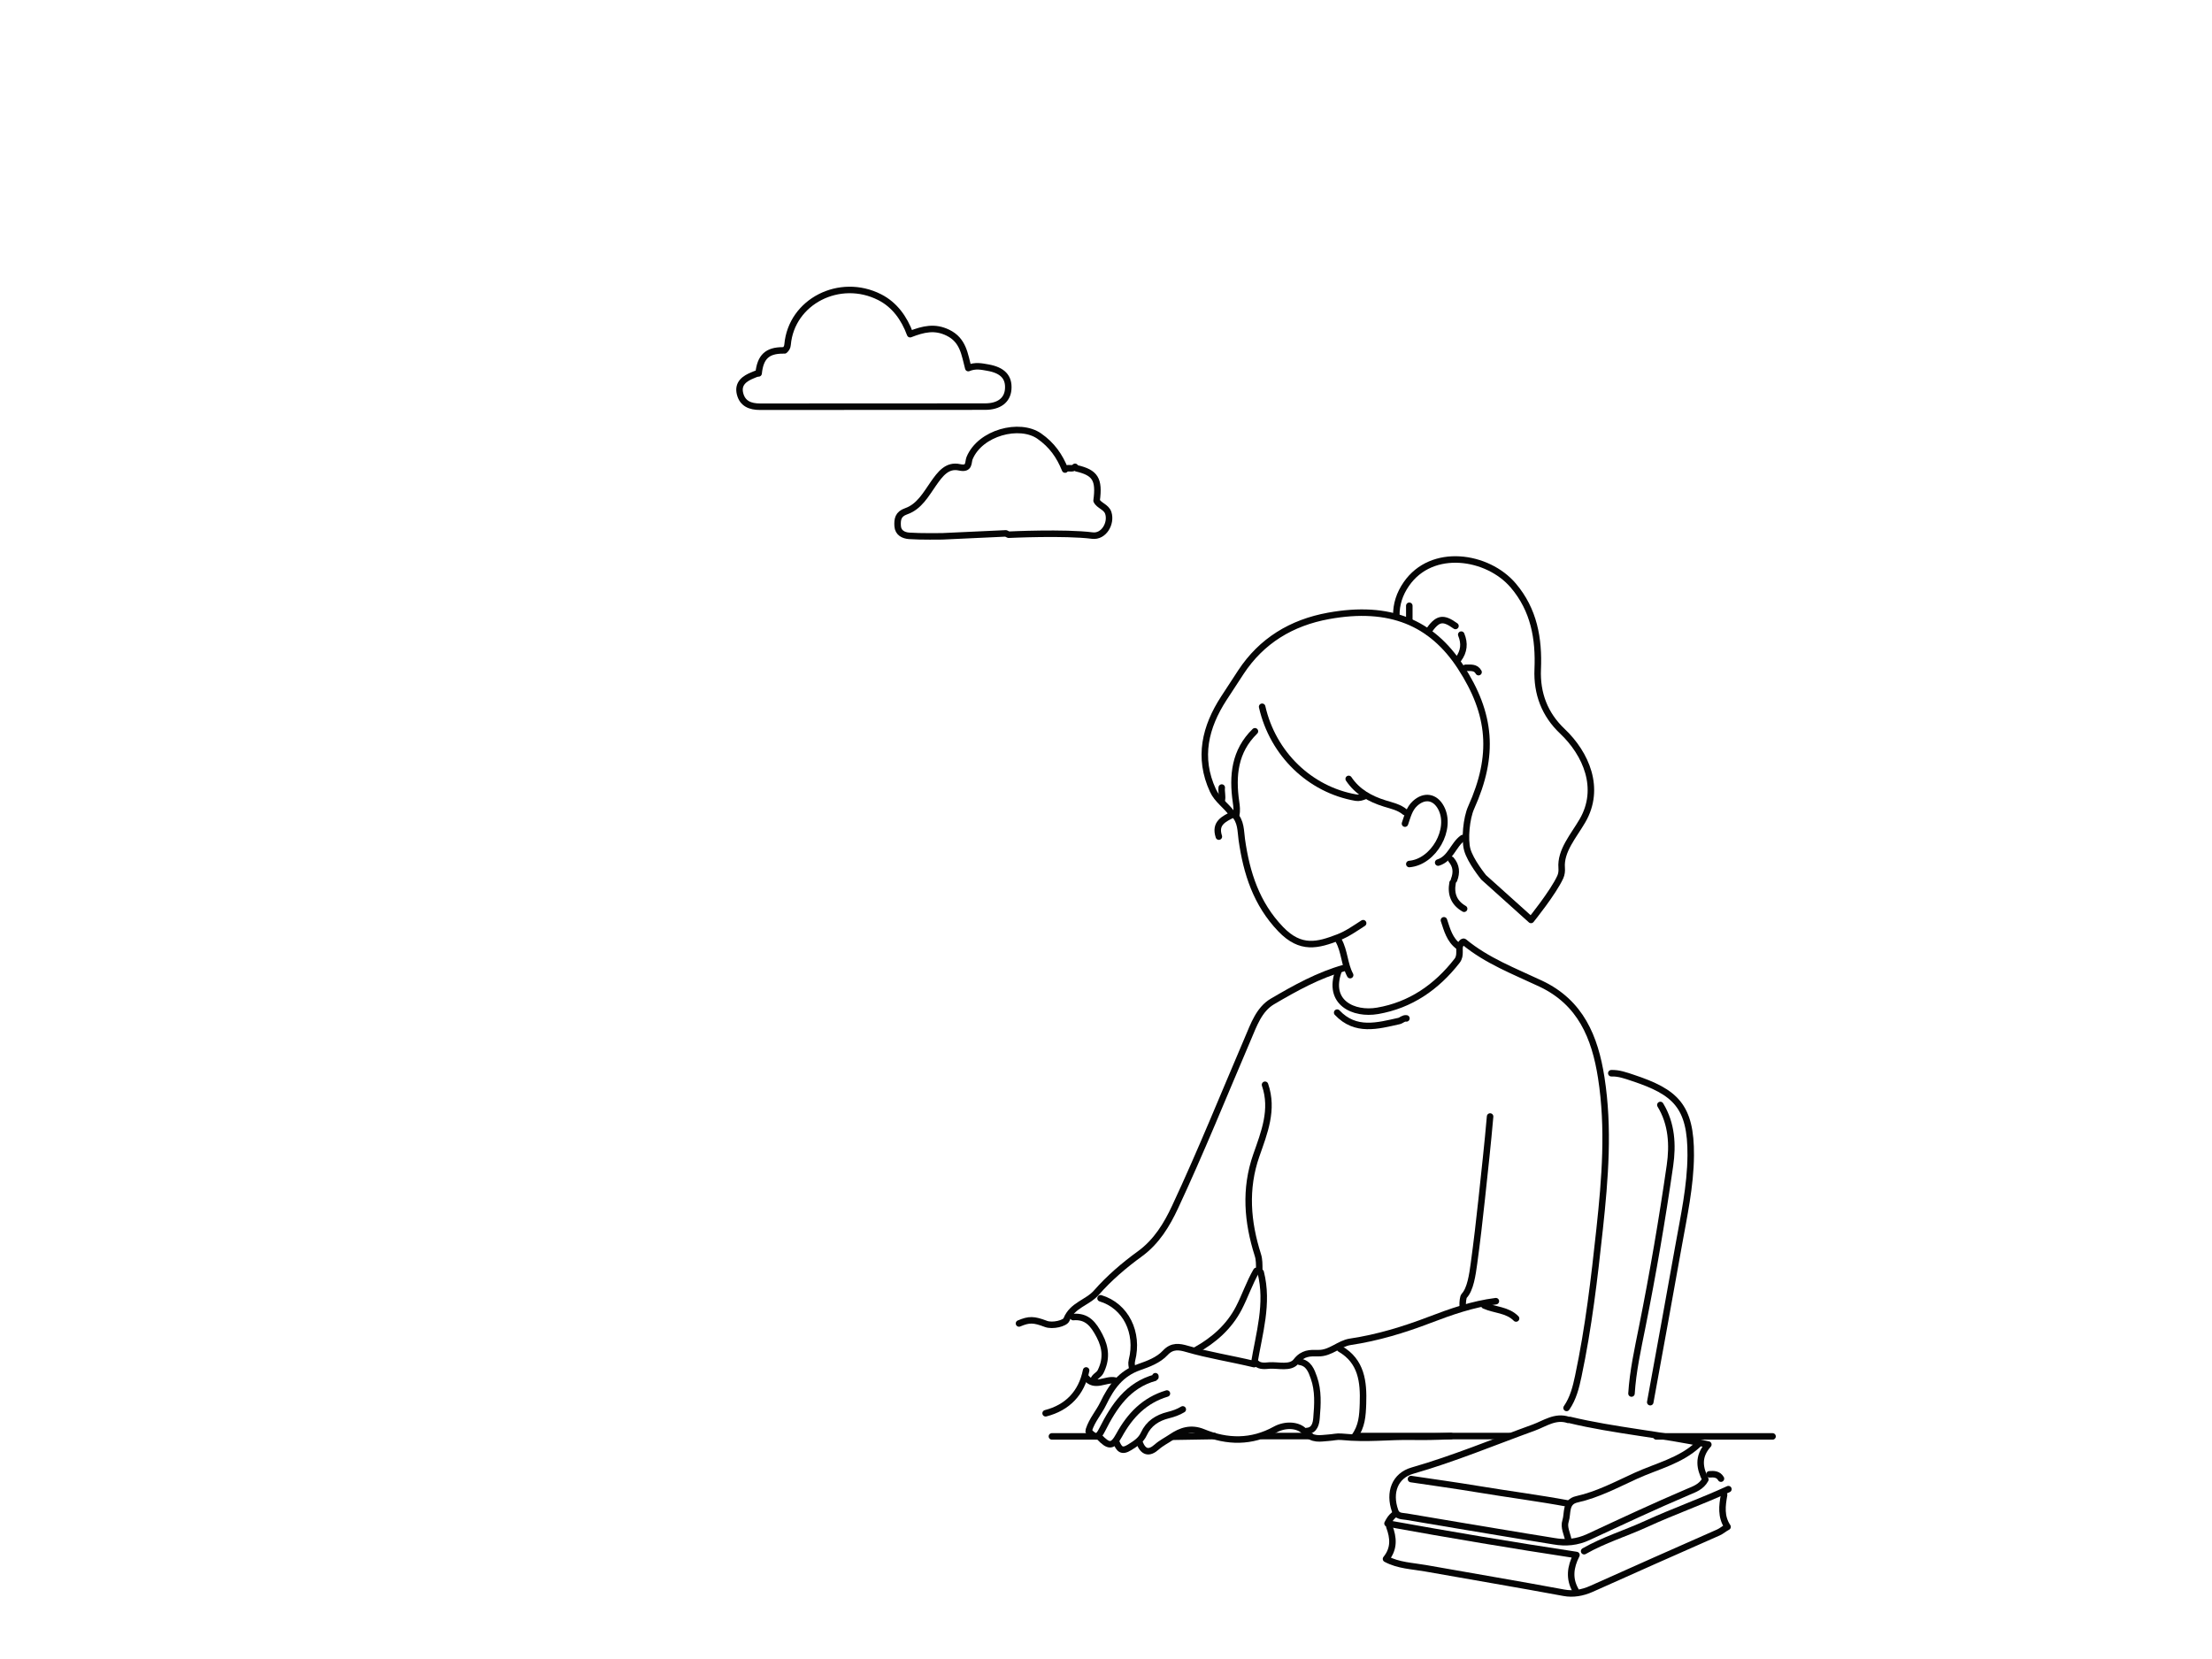
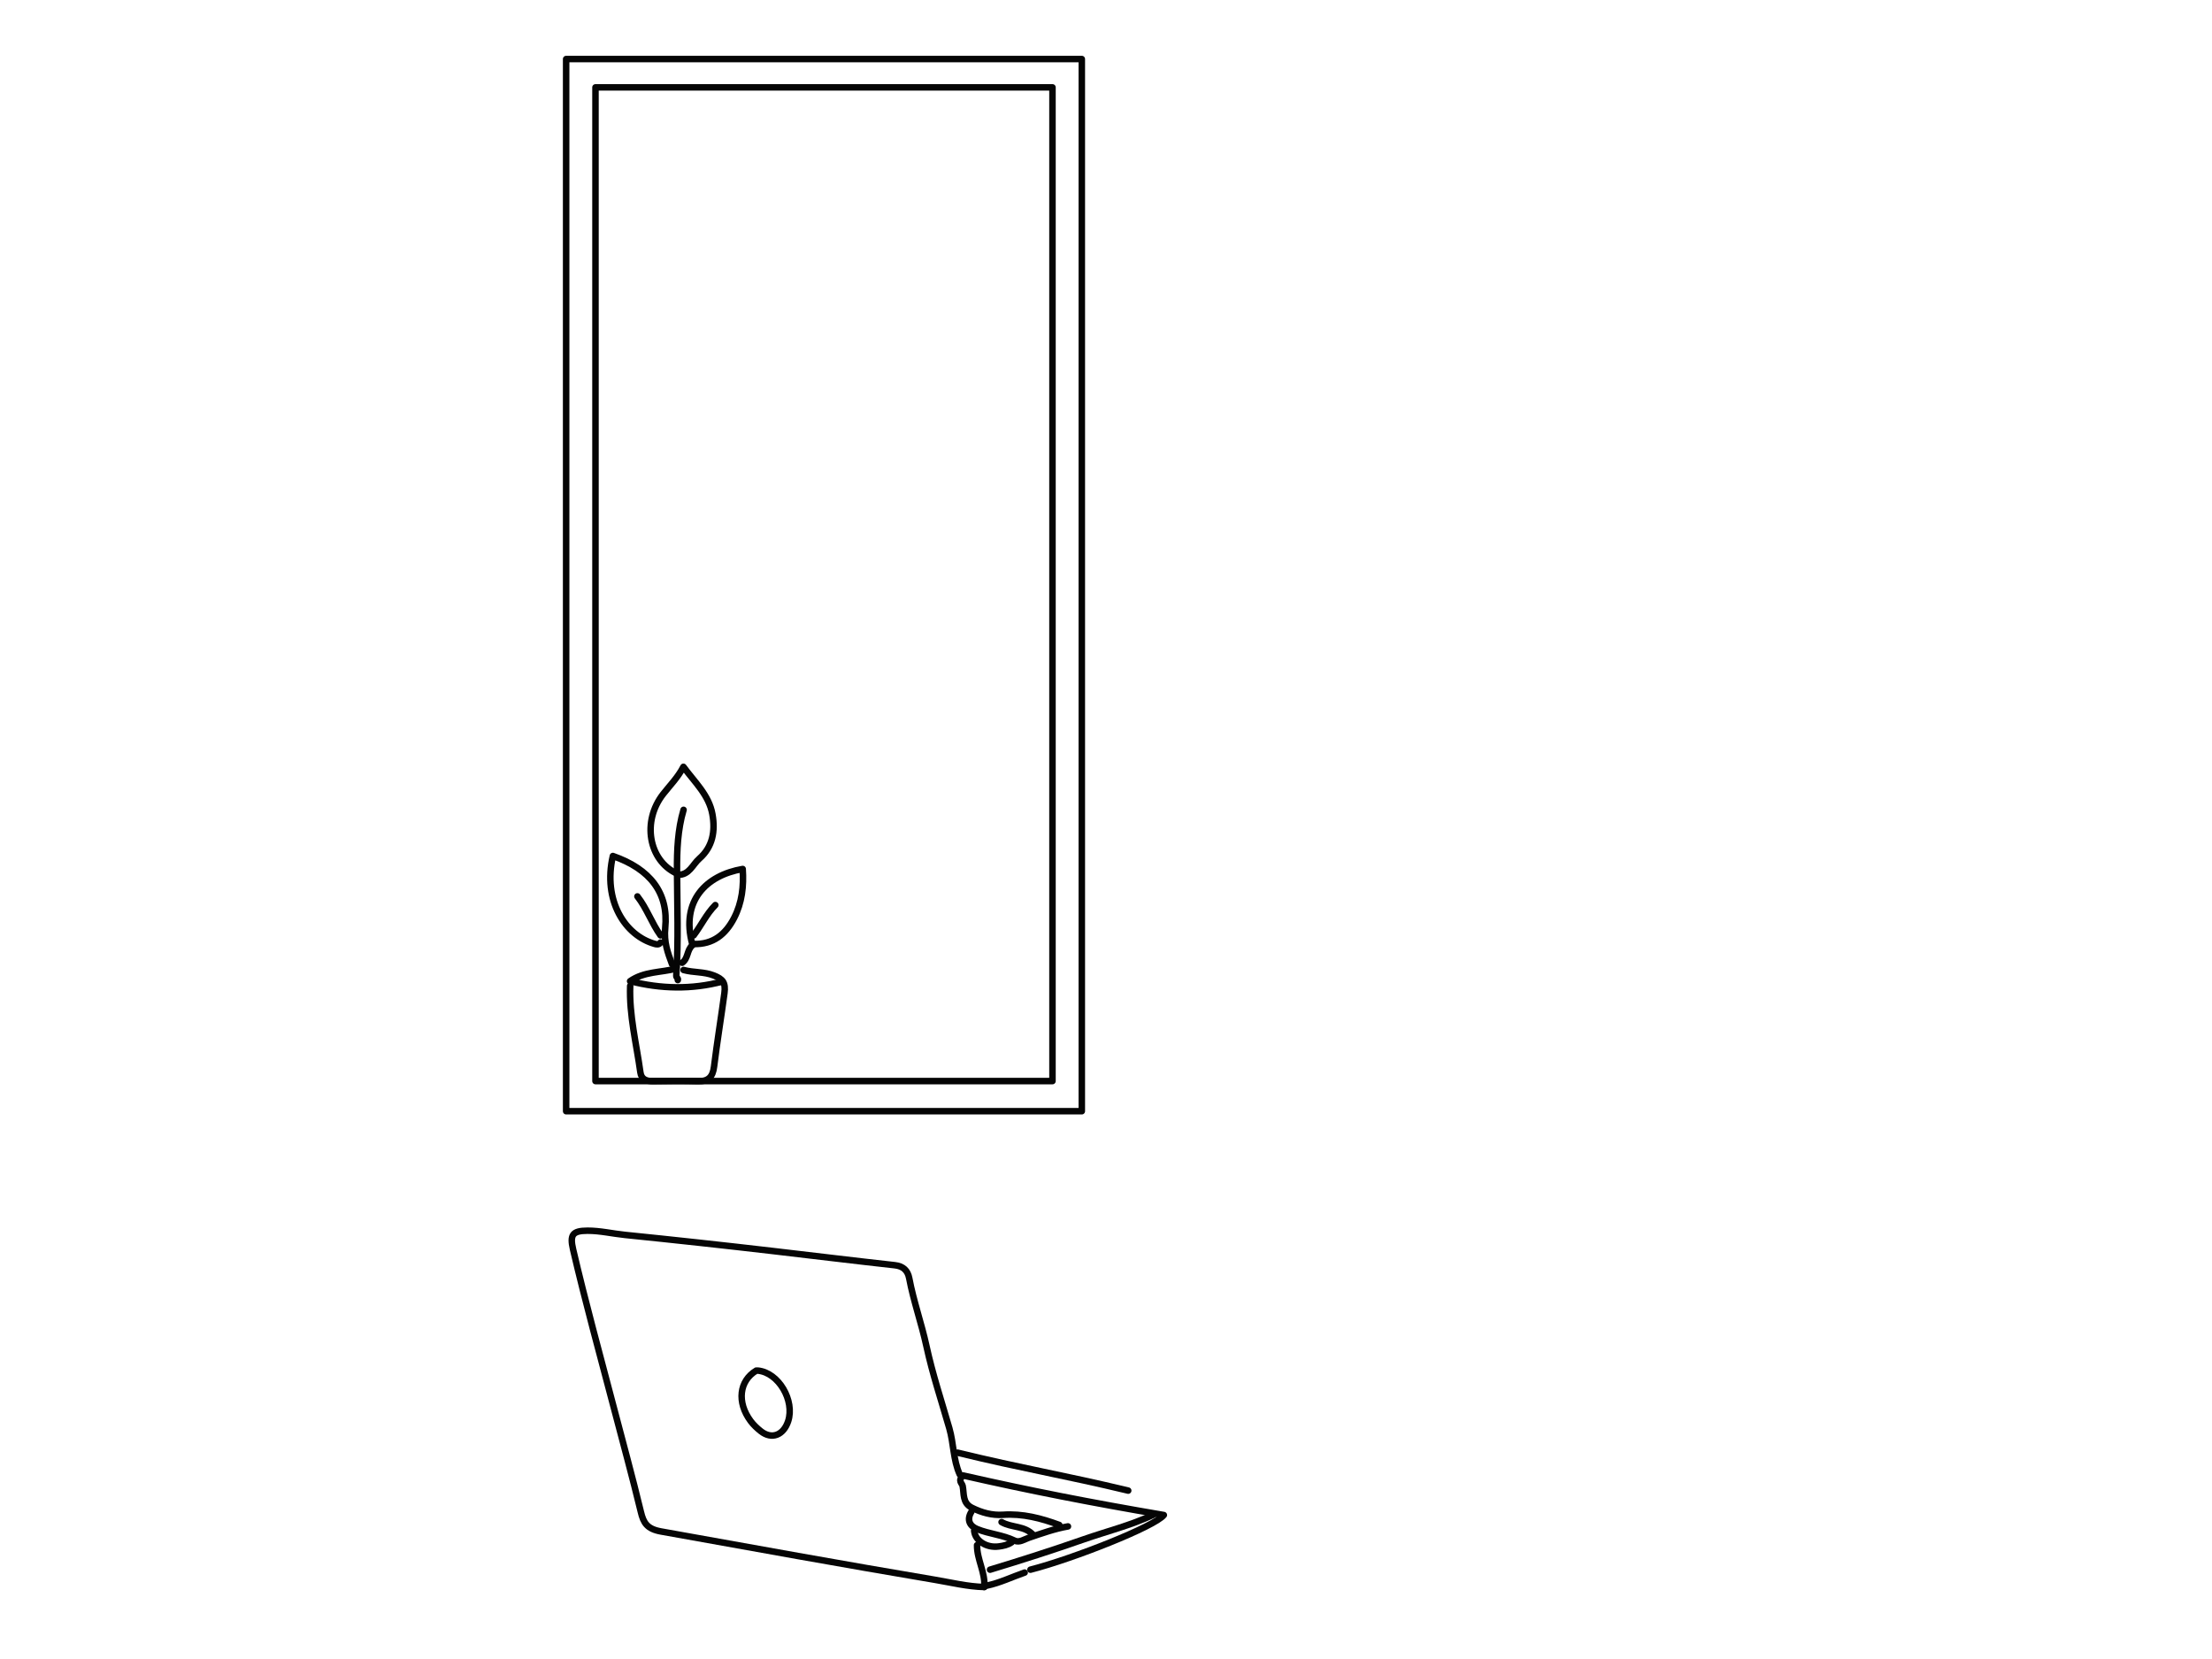
<svg xmlns="http://www.w3.org/2000/svg" id="Layer_1" version="1.1" viewBox="0 0 340 255">
  <defs>
    <style>
      .st0 {
        fill: none;
        stroke: #050505;
        stroke-linecap: round;
        stroke-linejoin: round;
      }
    </style>
  </defs>
-   <path class="st0" d="M205.754,149.217c-1.811,4.922,2.336,6.783,5.979,6.157,5.063-.869,9.073-3.633,12.23-7.692.669-.861.172-1.855.486-2.446.304-.455.472-.554.596-.452,3.504,2.902,7.727,4.502,11.767,6.405,6.152,2.897,8.337,8.242,9.308,14.437,1.218,7.777.589,15.538-.245,23.284-.816,7.58-1.7,15.153-3.282,22.627-.367,1.734-.783,3.402-1.8,4.873" />
-   <path class="st0" d="M120.374,53.858c-2.44-.01-3.506.993-3.769,3.535-.317.007-.622.168-.875.27-1.249.502-2.371,1.255-1.986,2.842.376,1.545,1.578,2.012,3.081,2.01,11.532-.015,23.064,0,34.595-.016,2.149-.003,3.413-.996,3.548-2.654.153-1.874-.87-2.942-3.103-3.337-.972-.172-1.924-.391-3.035.069-.561-2.081-.746-4.286-3.145-5.446-2.002-.969-3.728-.565-5.793.235-.907-2.46-2.384-4.52-4.676-5.685-6.138-3.119-13.57.642-14.16,7.291-.036.409-.196.649-.462.885" />
-   <path class="st0" d="M241.052,218.249c-1.99-.667-3.642.578-5.297,1.178-6.199,2.248-12.288,4.791-18.645,6.613-2.69.771-3.677,3.335-2.675,6.182.318.903,1.055.779,1.777.904,6.131,1.062,12.274,2.054,18.41,3.084,1.402.235,2.811.44,4.21.684,1.861.324,3.576.168,5.339-.651,5.07-2.358,10.134-4.73,15.281-6.921.976-.415,2.049-.764,2.675-1.912-.815-1.656-1.274-3.452.455-5.372-7.179-1.565-14.349-2.118-21.307-3.787" />
-   <path class="st0" d="M253.655,215.525c1.459-7.987,2.914-15.977,4.341-23.968.821-4.601,1.845-9.219,1.88-13.954.056-7.628-2.384-9.764-8.898-11.927-1.038-.345-2.149-.757-3.31-.714" />
-   <path class="st0" d="M206.641,148.773c-3.968,1.108-7.55,3.097-11.056,5.156-2.061,1.211-2.873,3.604-3.78,5.721-3.702,8.646-7.215,17.379-11.196,25.897-1.245,2.666-2.821,5.306-5.419,7.191-2.401,1.742-4.698,3.705-6.67,5.953-1.36,1.55-3.706,1.9-4.591,4.141-.223.563-2.127,1.055-3.171.659-1.859-.704-2.564-.729-4.13-.064" />
-   <path class="st0" d="M255.207,169.841c1.772,2.896,1.928,6.18,1.478,9.303-1.198,8.322-2.622,16.612-4.274,24.866-.671,3.352-1.423,6.738-1.639,10.184" />
-   <path class="st0" d="M189.343,125.044c-.875-1.253-2.228-2.074-2.905-3.538-2.348-5.077-1.164-9.789,1.657-14.149.864-1.335,1.745-2.676,2.623-4.016,3.182-4.855,7.8-7.642,13.483-8.675,9.436-1.715,15.861,1.034,20.291,7.831,4.737,7.269,5.248,13.609,1.635,21.636-.734,1.631-1.031,4.868-.603,6.447.487,1.795,2.529,4.282,2.529,4.282l7.277,6.539s3.433-4.242,4.496-6.592c.199-.439.254-.919.215-1.4-.216-2.635,1.848-4.93,3.204-7.271,2.867-4.951.559-10.277-3.105-13.748-2.706-2.563-3.939-5.786-3.782-9.523.198-4.715-.571-9.123-3.761-12.871-3.92-4.606-12.498-5.929-16.435-.224-1.034,1.498-1.562,3.09-1.538,4.889" />
-   <path class="st0" d="M165.463,71.976c2.885.67,3.536,1.693,3.091,4.979.363.78,1.49.943,1.798,1.892.517,1.592-.696,3.698-2.44,3.476-4.305-.547-12.875-.134-12.875-.134l-.431-.204-9.761.451s-3.412.055-5.104-.072c-.834-.062-1.706-.443-1.767-1.519-.056-1.008.054-1.825,1.306-2.259,2.009-.697,3.048-2.603,4.17-4.212,1.056-1.514,2.127-2.962,4.032-2.542,1.614.356,1.286-.785,1.55-1.418,1.642-3.941,7.697-5.484,10.71-3.383,1.958,1.365,3.129,3.064,3.965,5.143.403-.462,1.115.072,1.534-.421" />
-   <path class="st0" d="M214.219,232.886c-.379.303-.648.694-.948,1.285,9.633,1.739,19.256,3.365,29.041,4.845-.947,1.853-1.155,3.628-.15,5.402" />
-   <path class="st0" d="M229.039,171.615c-.365,4.222-.838,8.432-1.286,12.645-.355,3.329-.742,6.656-1.195,9.969-.233,1.702-.547,3.939-1.505,4.952-.167.177-.25,1-.227,1.485" />
-   <path class="st0" d="M213.554,234.66c.63,1.697.794,3.352-.514,4.957,1.914,1.03,4.051,1.074,6.066,1.433,7.095,1.266,14.203,2.453,21.289,3.772,1.387.258,2.826.02,4.218-.601,6.496-2.902,12.992-5.808,19.508-8.666.507-.222.888-.593,1.417-.867-1.051-1.581-.834-3.24-.534-4.907" />
-   <path class="st0" d="M194.444,166.736c1.322,3.838-.116,7.351-1.343,10.862-1.799,5.146-1.374,10.23.241,15.304.234.734.208,1.474.215,2.22" />
-   <path class="st0" d="M241.052,231.112c-4.566-.847-9.173-1.435-13.753-2.197-3.464-.576-6.945-1.056-10.419-1.573" />
-   <path class="st0" d="M193.778,195.566c1.221,4.816-.248,9.375-1.02,14.111-3.638-.872-7.013-1.384-10.295-2.341-1.17-.341-2.291-.551-3.363.611-1.029,1.115-2.599,1.697-3.978,2.176-2.869.998-4.325,3.08-5.547,5.609-.659,1.363-1.711,2.53-2.187,4.007" />
-   <path class="st0" d="M187.347,128.593c-.671-2.049.731-2.716,2.294-3.467,1.148,1.122,1.045,2.601,1.23,3.914.728,5.153,2.238,9.881,5.979,13.778,3.079,3.208,5.701,2.482,8.887,1.254,1.334-.514,2.561-1.382,3.787-2.173" />
-   <path class="st0" d="M223.026,220.732c-2.298.106-4.204.137-5.83.106-3.864-.074-6.88.405-11.021,0-.679-.066-1.255.111-1.978.152-1.213.068-2.446.457-3.662-.927-.94-1.07-2.94-1.209-4.54-.326-3.621,2.001-7.366,1.934-11.073.407-1.877-.773-3.423-.23-4.864.746-.743.504-1.568.909-2.245,1.511-1.23,1.095-2.09.804-2.664-.669" />
-   <path class="st0" d="M265.668,228.894c-4.157,1.909-8.475,3.438-12.632,5.34-3.161,1.447-6.512,2.459-9.544,4.195" />
-   <path class="st0" d="M229.926,200.001c-3.548.44-6.887,1.616-10.201,2.882-3.956,1.512-7.981,2.734-12.191,3.365-1.7.255-3.025,1.776-4.885,1.74-1.289-.025-2.393-.064-3.416,1.258-.881,1.138-2.73.548-4.13.643-.543.037-1.413.194-1.99-.352" />
-   <path class="st0" d="M261.011,222.019c-2.716,2.53-6.324,3.341-9.564,4.817-2.949,1.344-5.847,2.899-9.063,3.614-1.856.413-1.359,2.138-1.747,3.331-.315.967.226,1.919.416,2.874" />
-   <path class="st0" d="M194,108.634c1.637,7.224,7.332,12.744,14.415,13.971.47.081.902-.057,1.331-.222" />
-   <path class="st0" d="M193.113,195.344c-1.071,1.837-1.736,3.873-2.708,5.741-1.47,2.825-3.811,4.909-6.606,6.456" />
-   <path class="st0" d="M192.891,112.404c-3.128,3.047-3.488,6.819-2.907,10.87.092.641.182,1.327.024,1.992" />
-   <path class="st0" d="M215.955,126.597c.387-1.1.635-2.269,1.552-3.105,1.443-1.315,3.08-1.043,3.992.666,1.738,3.255-1.126,8.332-4.879,8.649" />
-   <path class="st0" d="M169.163,199.557c3.889,1.166,5.901,5.293,4.825,9.522-.138.543-.002.901.054,1.344" />
-   <path class="st0" d="M199.766,209.315c1.409.204,1.815,1.396,2.188,2.45.71,2.001.58,4.131.404,6.193-.061.723-.225,1.913-1.484,2.002" />
-   <path class="st0" d="M164.949,202.44c2.158-.184,3.124,1.11,4.045,2.855,1.016,1.924,1.105,3.694.157,5.566-.259.511-.96.699-1.097,1.337" />
-   <path class="st0" d="M177.59,211.533c0,.074.016.208-.002.213-4.217,1.145-6.371,4.433-8.174,8.007-.69,1.367-1.024,1.297-2.074.257" />
-   <path class="st0" d="M205.532,155.648c2.822,2.997,6.209,2.027,9.526,1.285.338-.076.663-.465,1.119-.398" />
-   <path class="st0" d="M179.364,214.194c-3.421,1.027-5.669,3.342-7.348,6.415-.997,1.824-1.598,1.785-3.075.238" />
-   <path class="st0" d="M205.976,207.319c3.321,1.909,3.636,5.112,3.524,8.426-.063,1.872-.161,3.507-1.324,5.093" />
-   <path class="st0" d="M166.945,210.646c-.702,3.494-2.877,5.724-6.227,6.584" />
-   <path class="st0" d="M181.803,216.633c-.688.424-1.45.684-2.22.876-1.689.42-3.02,1.273-3.765,2.895-.455.99-1.271,1.485-2.181,2.057-1.241.781-1.613.222-2.035-.728" />
-   <path class="st0" d="M207.306,119.722c1.341,2.003,3.302,3.081,5.541,3.78,1.075.335,2.209.559,3.108,1.321" />
-   <path class="st0" d="M233.031,202.662c-1.34-1.365-3.275-1.275-4.879-1.996" />
-   <path class="st0" d="M223.717,96.215c-1.945-1.398-2.755-1.228-4.214.887" />
-   <path class="st0" d="M224.826,128.814c-1.46,1.053-1.852,3.174-3.77,3.77" />
-   <path class="st0" d="M221.943,141.455c.487,1.471.877,2.995,2.218,3.992" />
-   <path class="st0" d="M223.273,135.689c-.318,1.735.209,3.094,1.774,3.992" />
-   <path class="st0" d="M205.754,144.56c.925,1.663.876,3.65,1.774,5.322" />
-   <path class="st0" d="M224.604,97.546c.556,1.339.434,2.599-.444,3.77" />
-   <path class="st0" d="M171.38,212.198c-1.463-.304-3.106,1.199-4.435-.444" />
-   <path class="st0" d="M223.051,132.141c.808.941.883,1.986.444,3.105" />
-   <path class="st0" d="M216.62,93.11v2.218" />
-   <path class="st0" d="M225.269,102.646c.731.025,1.533-.164,1.996.665" />
-   <path class="st0" d="M187.791,121.053c-.079.665.158,1.331,0,1.996" />
-   <path class="st0" d="M264.522,227.278c-.41-.706-1.08-.718-1.774-.665" />
-   <line class="st0" x1="254.58" y1="220.785" x2="272.454" y2="220.785" />
-   <line class="st0" x1="208.388" y1="220.732" x2="232.003" y2="220.732" />
-   <line class="st0" x1="193.952" y1="220.732" x2="201.428" y2="220.732" />
-   <line class="st0" x1="180.355" y1="220.838" x2="186.642" y2="220.732" />
-   <line class="st0" x1="161.686" y1="220.785" x2="168.675" y2="220.785" />
+   <path class="st0" d="M173.415,229.117c-9.973-2.392-16.263-3.401-26.228-5.83" />
+   <path class="st0" d="M147.519,226.636c-1.016-2.256-.929-4.768-1.596-7.084-1.211-4.207-2.592-8.36-3.523-12.649-.76-3.503-1.98-6.895-2.646-10.426-.23-1.217-.96-1.865-2.214-2.004-6.288-.696-12.568-1.465-18.853-2.195-7.533-.875-15.072-1.698-22.617-2.463-1.924-.195-3.824-.654-5.767-.648-2.295.008-2.743.615-2.217,2.873,1.889,8.104,4.109,16.123,6.22,24.17,1.415,5.394,2.892,10.771,4.201,16.192.399,1.653.929,2.605,3.086,2.993,14.043,2.527,28.084,5.063,42.154,7.439,2.507.423,4.983,1.04,7.542,1.099" />
+   <path class="st0" d="M158.385,241.272c6.619-1.705,19.143-6.659,20.506-8.399-11.146-1.897-20.86-3.803-30.863-6.084-.863.841-.146,1.178-.06,1.619.236,1.211-.059,2.605,1.426,3.347,1.521.76,3.1,1.188,4.776,1.075,3.026-.205,5.86.529,8.65,1.567" />
+   <path class="st0" d="M177.235,232.845c-3.42,1.618-7.096,2.516-10.649,3.758-4.767,1.667-9.577,3.206-14.411,4.669" />
+   <path class="st0" d="M150.18,237.502c-.025,2.212,1.293,4.192,1.109,6.431" />
+   <path class="st0" d="M157.498,241.716c-1.923.662-3.762,1.566-5.766,1.996" />
+   <path class="st0" d="M149.293,232.401c-.739,1.232-.223,2.168.9,2.629,1.857.762,3.923.884,5.766,1.78.728.354,1.501-.218,2.193-.452,1.977-.669,3.936-1.377,6-1.739" />
+   <path class="st0" d="M149.736,235.284c.136,1.519,1.861,2.669,3.767,2.419.684-.09,1.4-.223,1.999-.645" />
+   <path class="st0" d="M158.829,235.95c-1.298-1.468-3.348-1.098-4.879-1.996" />
+   <path class="st0" d="M116.25,210.669c-2.626,1.57-3.016,4.866-.875,7.753.431.581.979,1.099,1.548,1.551,1.71,1.359,3.518.621,4.225-1.536,1.032-3.146-1.456-7.474-4.677-7.768" />
+   <path class="st0" d="M105.07,149.093c1.528.422,3.146.242,4.671.851,1.344.537,1.829,1.086,1.609,2.707-.513,3.771-1.125,7.528-1.596,11.304-.197,1.577-.861,2.276-2.467,2.231-2.29-.064-4.583-.047-6.874-.003-1.03.02-1.832-.268-1.981-1.346-.612-4.424-1.735-8.789-1.568-13.304" />
+   <path class="st0" d="M106.623,145.101c2.979.084,4.905-1.47,6.21-3.992,1.229-2.375,1.507-4.917,1.324-7.539-5.648.969-9.521,4.918-7.755,11.531" />
+   <path class="st0" d="M103.961,148.871c-2.353.64-4.923.414-7.11,1.941,4.725,1.195,9.455,1.313,14.207.054" />
+   <path class="st0" d="M103.961,134.235c-4.22-2.006-5.345-7.964-2.009-12.208,1.041-1.325,2.243-2.526,3.094-4.163,1.754,2.39,3.918,4.336,4.453,7.279.474,2.609.053,5.035-2.016,6.843-1.024.895-1.536,2.549-3.3,2.47" />
+   <path class="st0" d="M103.296,148.206c-.668-1.788-1.265-3.378-1.047-5.56.542-5.431-2.346-9.087-8.046-11.072-1.577,6.848,1.87,12.233,6.436,13.512.269.075.66.158.883-.206" />
+   <path class="st0" d="M105.07,124.477c-.906,3.041-1.024,6.232-1.009,9.314.026,5.398.241,10.793-.113,16.188-.019.292.353.38.235.666" />
+   <path class="st0" d="M97.974,137.783c1.444,1.841,2.189,4.096,3.548,5.988" />
+   <path class="st0" d="M109.949,139.114c-1.365,1.369-2.17,3.139-3.326,4.657" />
+   <path class="st0" d="M106.401,145.323c-.832.704-.611,2.021-1.552,2.661" />
+   <rect class="st0" x="91.529" y="13.429" width="70.244" height="152.74" />
+   <rect class="st0" x="87.02" y="9.075" width="79.262" height="161.725" />
</svg>
